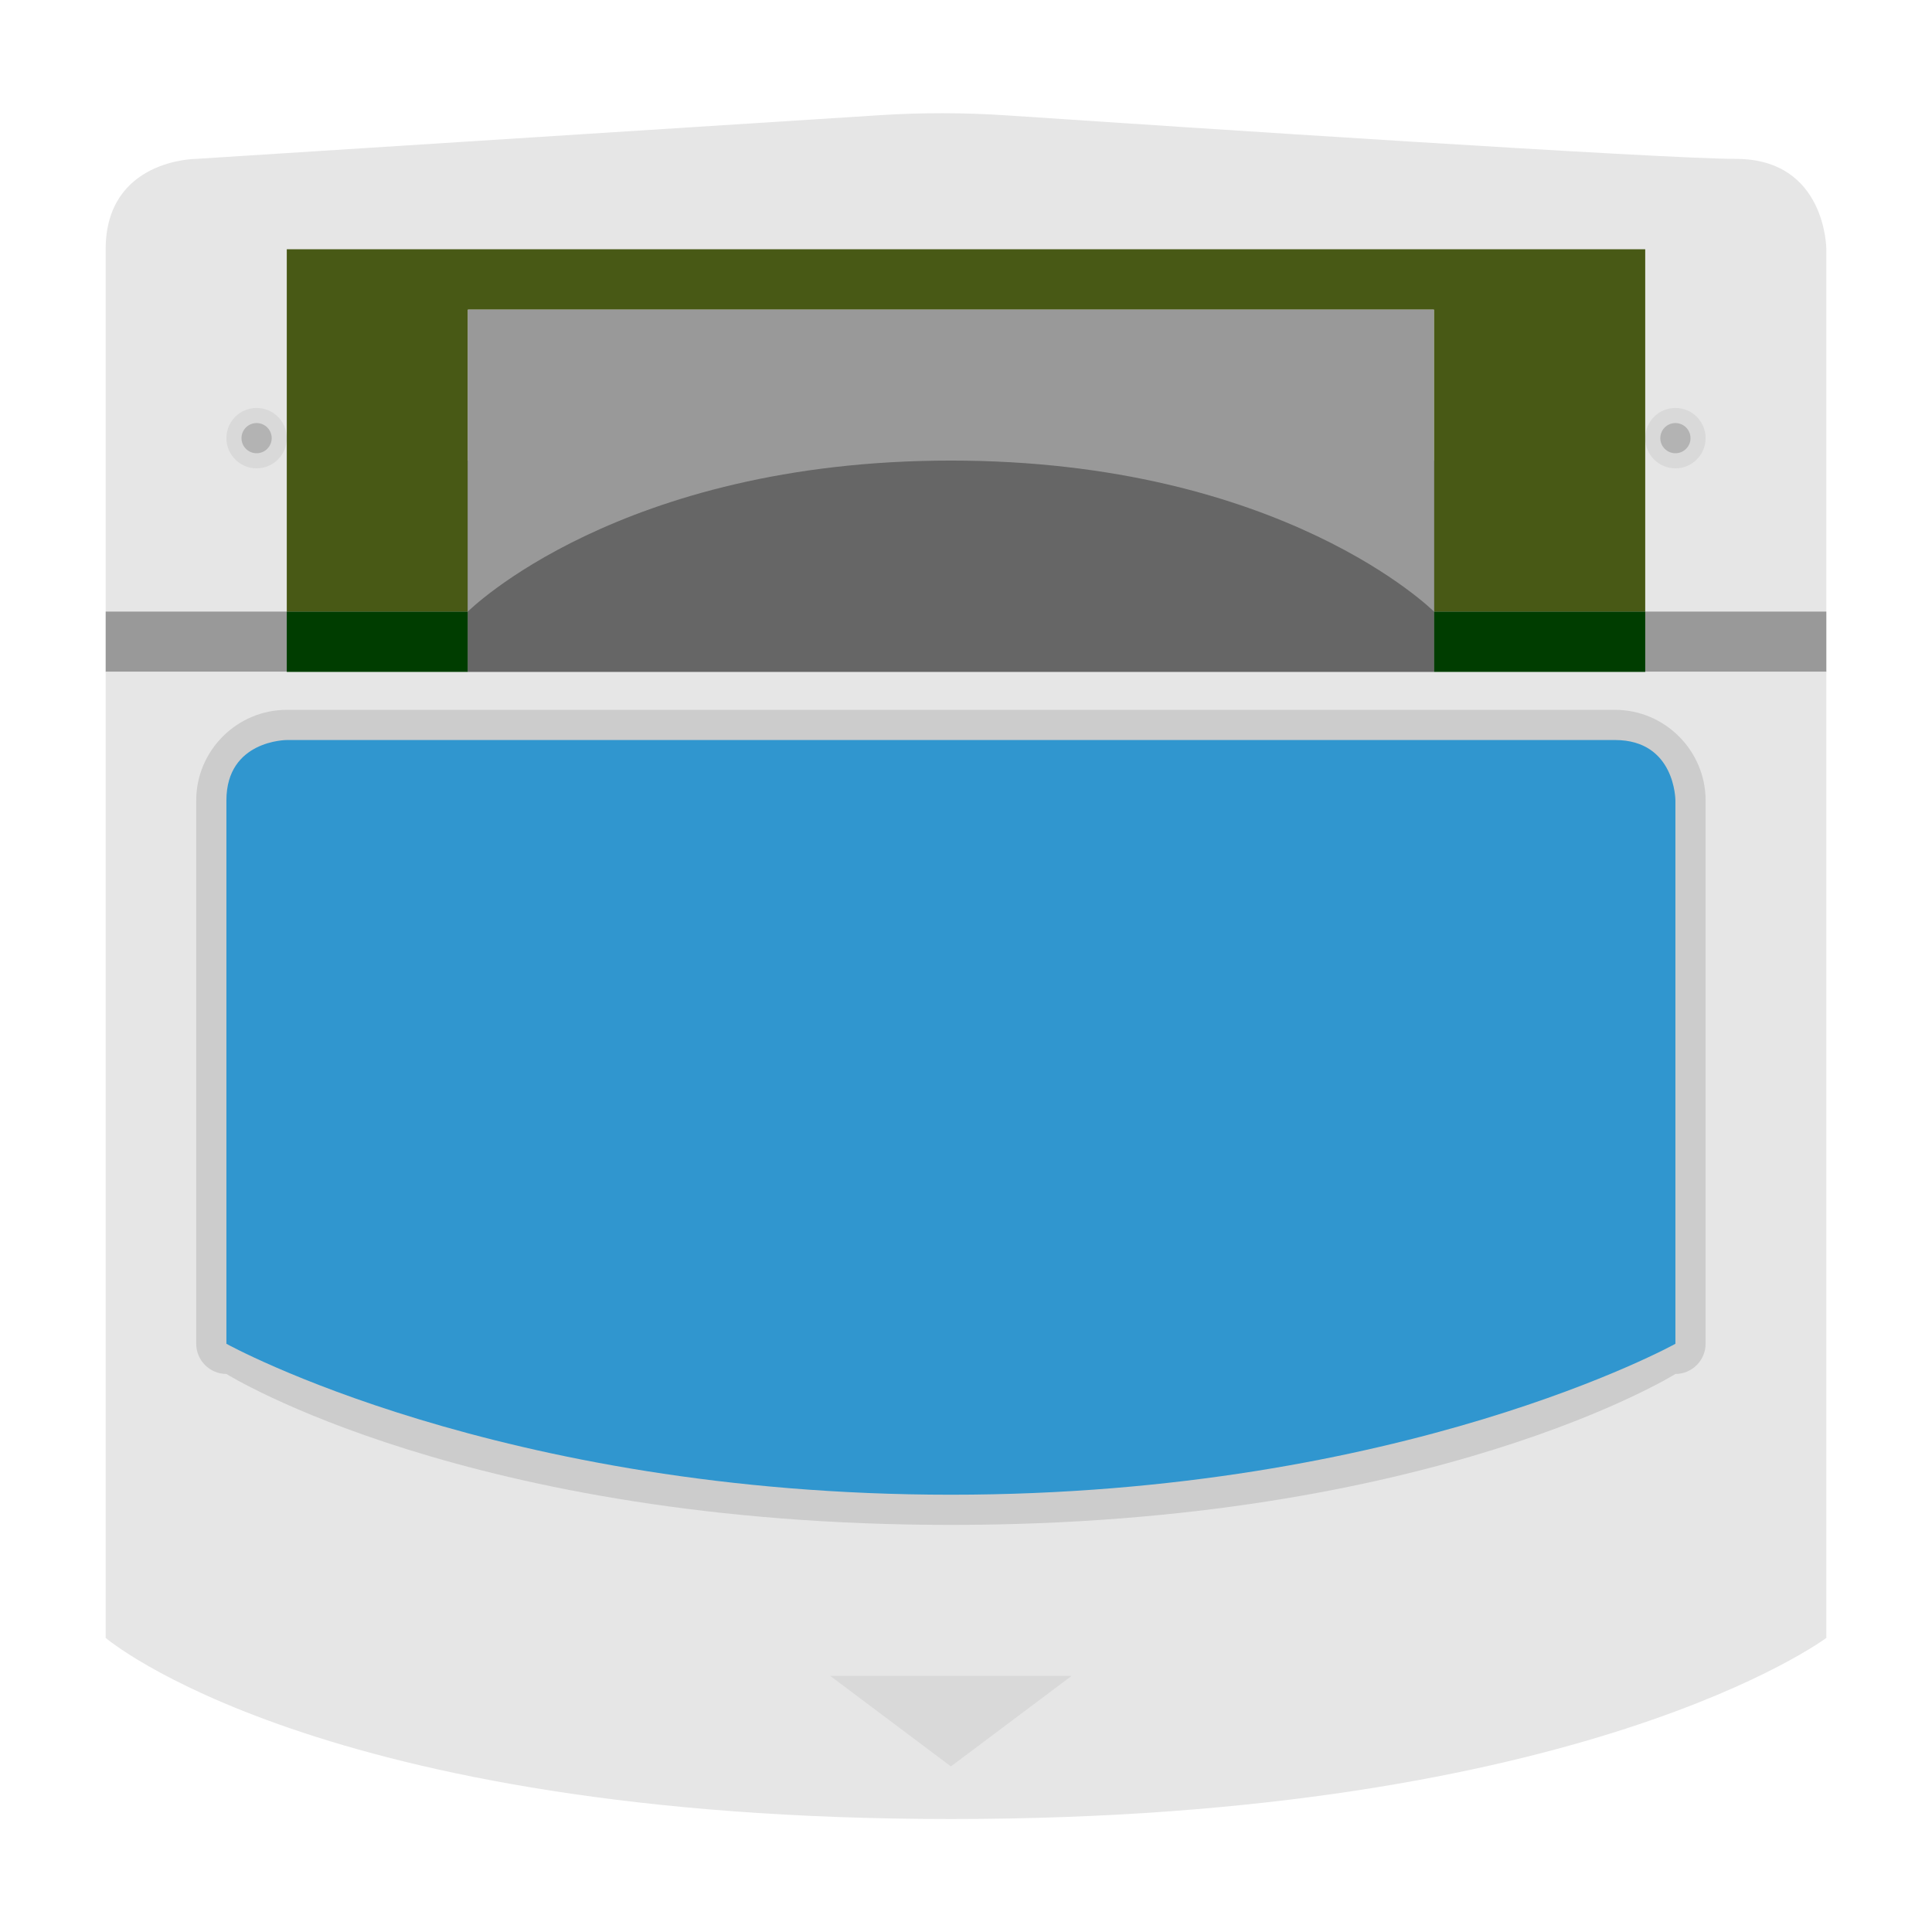
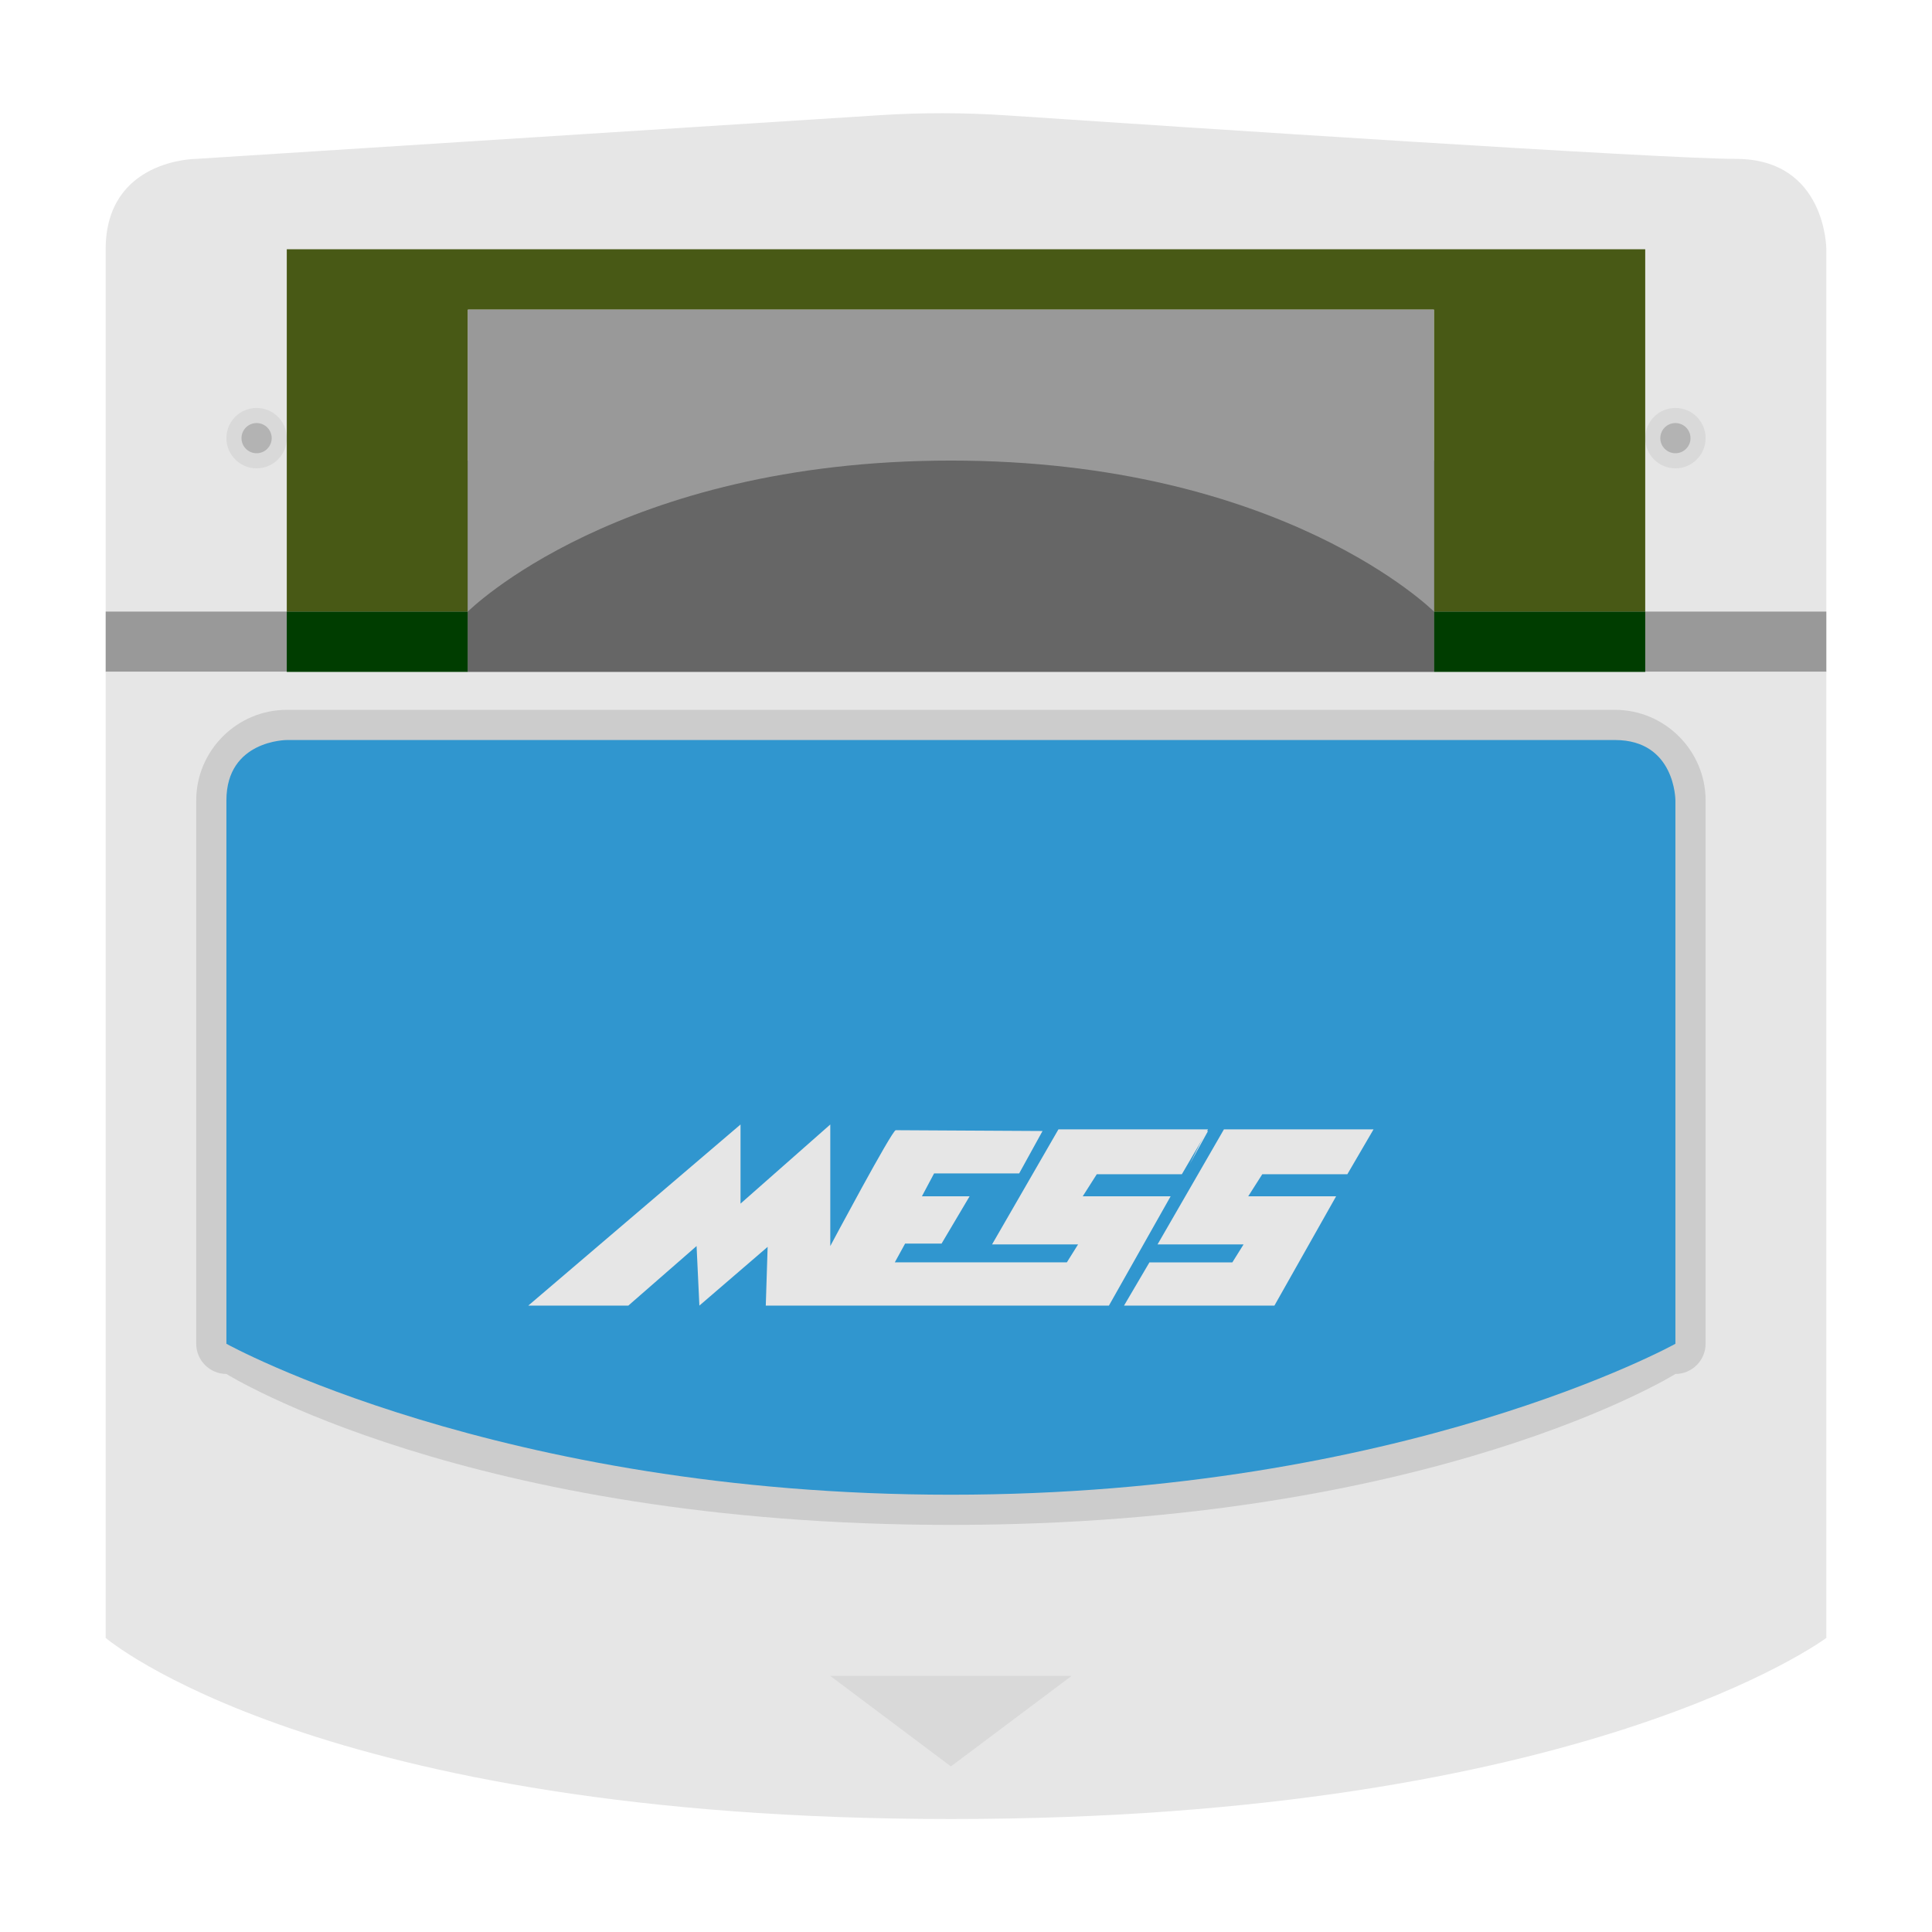
<svg xmlns="http://www.w3.org/2000/svg" viewBox="0 0 341.333 341.333" height="256" width="256" xml:space="preserve" id="svg2" version="1.1">
  <defs id="defs6">
    <clipPath id="clipPath18" clipPathUnits="userSpaceOnUse">
      <path id="path16" d="M 0,256 H 256 V 0 H 0 Z" />
    </clipPath>
    <clipPath id="clipPath26" clipPathUnits="userSpaceOnUse">
      <path id="path24" d="M 6,249.014 H 250 V 6.986 H 6 Z" />
    </clipPath>
    <clipPath id="clipPath44" clipPathUnits="userSpaceOnUse">
      <path id="path42" d="M 0,256 H 256 V 0 H 0 Z" />
    </clipPath>
  </defs>
  <path d="M 322.667,118.705 H 18.667 V 108.039 H 322.667 Z" style="fill:#999999;fill-opacity:1;fill-rule:nonzero;stroke:none;stroke-width:1.333" id="path36" />
  <g id="g46" transform="matrix(1.333333,0,0,-1.333333,82.66666,108)">
    <path d="M 0,0 C 0,0 20,19.983 64,19.983 108,19.983 128,0 128,0 h 52 v 47.958 c 0,0 0,11.99 -12,11.99 -9.795,0 -73.551,4.215 -96.656,5.765 -5.576,0.374 -11.164,0.382 -16.74,0.026 L -36,59.948 c 0,0 -12,0 -12,-11.99 V 0 Z" style="fill:#e6e6e6;fill-opacity:1;fill-rule:nonzero;stroke:none" id="path48" />
  </g>
  <g id="g50" transform="matrix(1.333333,0,0,-1.333333,50.66667,77.41)">
    <path d="m 0,0 c 0,-2.209 -1.791,-4 -4,-4 -2.209,0 -4,1.791 -4,4 0,2.209 1.791,4 4,4 2.209,0 4,-1.791 4,-4" style="fill:#d9d9d9;fill-opacity:1;fill-rule:nonzero;stroke:none" id="path52" />
  </g>
  <g id="g54" transform="matrix(1.333333,0,0,-1.333333,48,77.41)">
    <path d="m 0,0 c 0,-1.105 -0.895,-2 -2,-2 -1.105,0 -2,0.895 -2,2 0,1.105 0.895,2 2,2 1.105,0 2,-0.895 2,-2" style="fill:#b3b3b3;fill-opacity:1;fill-rule:nonzero;stroke:none" id="path56" />
  </g>
  <g id="g58" transform="matrix(1.333333,0,0,-1.333333,301.3333,77.41)">
    <path d="m 0,0 c 0,-2.209 -1.791,-4 -4,-4 -2.209,0 -4,1.791 -4,4 0,2.209 1.791,4 4,4 2.209,0 4,-1.791 4,-4" style="fill:#d9d9d9;fill-opacity:1;fill-rule:nonzero;stroke:none" id="path60" />
  </g>
  <g id="g62" transform="matrix(1.333333,0,0,-1.333333,298.6667,77.41)">
    <path d="m 0,0 c 0,-1.105 -0.895,-2 -2,-2 -1.105,0 -2,0.895 -2,2 0,1.105 0.895,2 2,2 1.105,0 2,-0.895 2,-2" style="fill:#b3b3b3;fill-opacity:1;fill-rule:nonzero;stroke:none" id="path64" />
  </g>
  <g id="g66" transform="matrix(1.333333,0,0,-1.333333,18.66667,118.7049)">
    <path d="m 0,0 v -128 c 0,0 28,-24 112,-24 84,0 116,24 116,24 V 0 Z" style="fill:#e6e6e6;fill-opacity:1;fill-rule:nonzero;stroke:none" id="path68" />
  </g>
  <g id="g70" transform="matrix(1.333333,0,0,-1.333333,285.3333,125.41)">
    <path d="m 0,0 h -176 c -6.6,0 -12,-5.4 -12,-12 v -72 c 0,-2.2 1.8,-4 4,-4 0,0 32,-20 96,-20 64,0 96,20 96,20 2.2,0 4,1.8 4,4 v 72 C 12,-5.4 6.6,0 0,0" style="fill:#cccccc;fill-opacity:1;fill-rule:nonzero;stroke:none" id="path72" />
  </g>
  <g id="g74" transform="matrix(1.333333,0,0,-1.333333,146.6667,296.0767)">
    <path d="M 0,0 H 32 L 16,-12 Z" style="fill:#d9d9d9;fill-opacity:1;fill-rule:nonzero;stroke:none" id="path76" />
  </g>
  <g id="g78" transform="matrix(1.333333,0,0,-1.333333,50.66667,130.7433)">
    <path d="m 0,0 c 0,0 -8,0 -8,-8 v -72 c 0,0 36,-20 96,-20 60,0 96,20 96,20 v 72 c 0,0 0,8 -8,8 z" style="fill:#3096cf;fill-opacity:1;fill-rule:nonzero;stroke:none" id="path80" />
  </g>
  <path d="m 82.667,118.705 h -32 v -10.667 h 32 z" style="fill:#003d00;fill-opacity:1;fill-rule:nonzero;stroke:none;stroke-width:1.333" id="path82" />
  <path d="m 290.667,118.705 h -37.333 v -10.667 h 37.333 z" style="fill:#003d00;fill-opacity:1;fill-rule:nonzero;stroke:none;stroke-width:1.333" id="path84" />
  <g id="g86" transform="matrix(1.333333,0,0,-1.333333,50.66667,44.03827)">
    <path d="m 0,0 v -48 h 24 v 40 h 128 v -40 h 28 V 0 Z" style="fill:#485915;fill-opacity:1;fill-rule:nonzero;stroke:none" id="path88" />
  </g>
  <path d="M 253.333,118.705 H 82.667 V 81.372 H 253.333 Z" style="fill:#666666;fill-opacity:1;fill-rule:nonzero;stroke:none;stroke-width:1.333" id="path90" />
  <g id="g92" transform="matrix(1.333333,0,0,-1.333333,82.66666,54.70494)">
    <path d="m 0,0 v -40 c 0,0 20,20 64,20 44,0 64,-20 64,-20 V 0 Z" style="fill:#999999;fill-opacity:1;fill-rule:nonzero;stroke:none" id="path94" />
  </g>
+   <g id="g872" transform="matrix(1.999982,0,0,1.99995,-229.2545,-263.5737)" style="fill:#e6e6e6">
+     <g transform="matrix(1.333333,0,0,-1.333333,161.2954,247.126)" id="g102" style="fill:#e6e6e6">
+       <path id="path104" style="fill:#e6e6e6;fill-opacity:1;fill-rule:nonzero;stroke:none" d="M 0,0 14.062,12 V 6.757 L 20.009,12 V 3.946 c 0,0 4.088,7.676 4.336,7.676 0.248,0 9.726,-0.054 9.726,-0.054 L 32.522,8.757 H 26.885 L 26.08,7.243 h 3.159 L 27.381,4.108 H 24.965 L 24.283,2.865 h 11.398 l 0.744,1.189 h -5.699 l 4.398,7.622 h 9.911 L 43.301,8.703 h -5.637 l -0.929,-1.46 h 5.823 L 38.469,0 H 15.735 L 15.858,3.892 11.336,0 11.15,3.946 6.628,0 Z" />
+     </g>
+     <g transform="matrix(1.333333,0,0,-1.333333,221.3425,231.7025)" id="g106" style="fill:#e6e6e6">
+       <path id="path108" style="fill:#e6e6e6;fill-opacity:1;fill-rule:nonzero;stroke:none" d="M 0,0 C 0,0 -0.044,0 -0.121,0.001 L -1.215,-2.205 Z" />
+     </g>
+     <g transform="matrix(1.333333,0,0,-1.333333,233.6493,235.5224)" id="g110" style="fill:#e6e6e6">
+       <path id="path112" style="fill:#e6e6e6;fill-opacity:1;fill-rule:nonzero;stroke:none" d="m 0,0 1.735,2.973 h -9.912 l -4.398,-7.622 h 5.699 l -0.743,-1.189 h -5.493 l -1.684,-2.865 h 9.964 l 4.089,7.244 H -6.566 L -5.637,0 Z" />
+     </g>
+   </g>
</svg>
